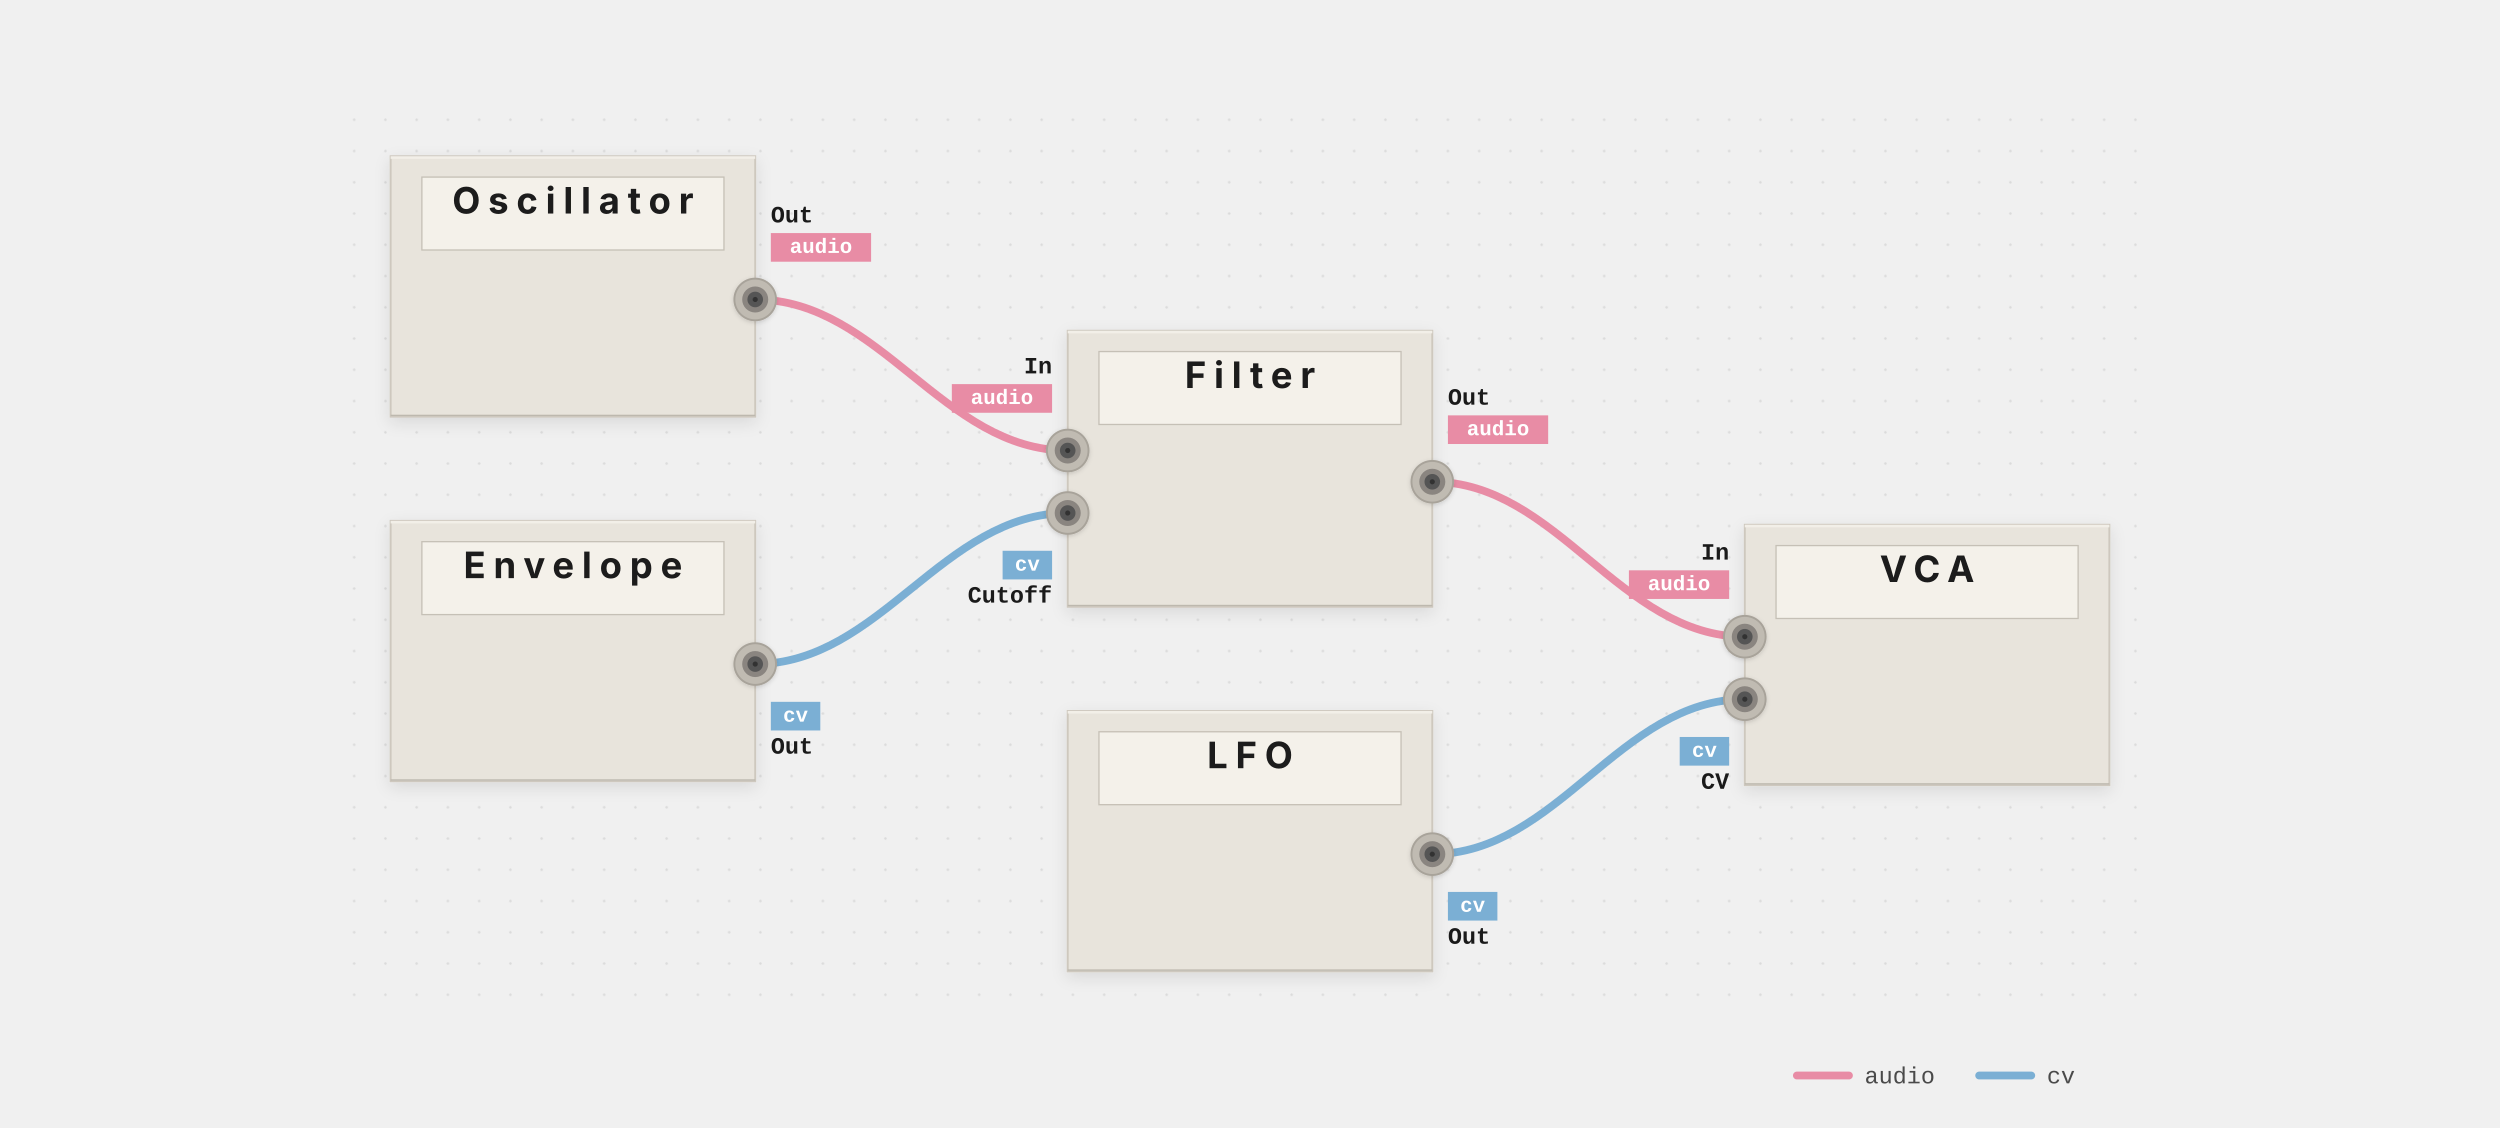
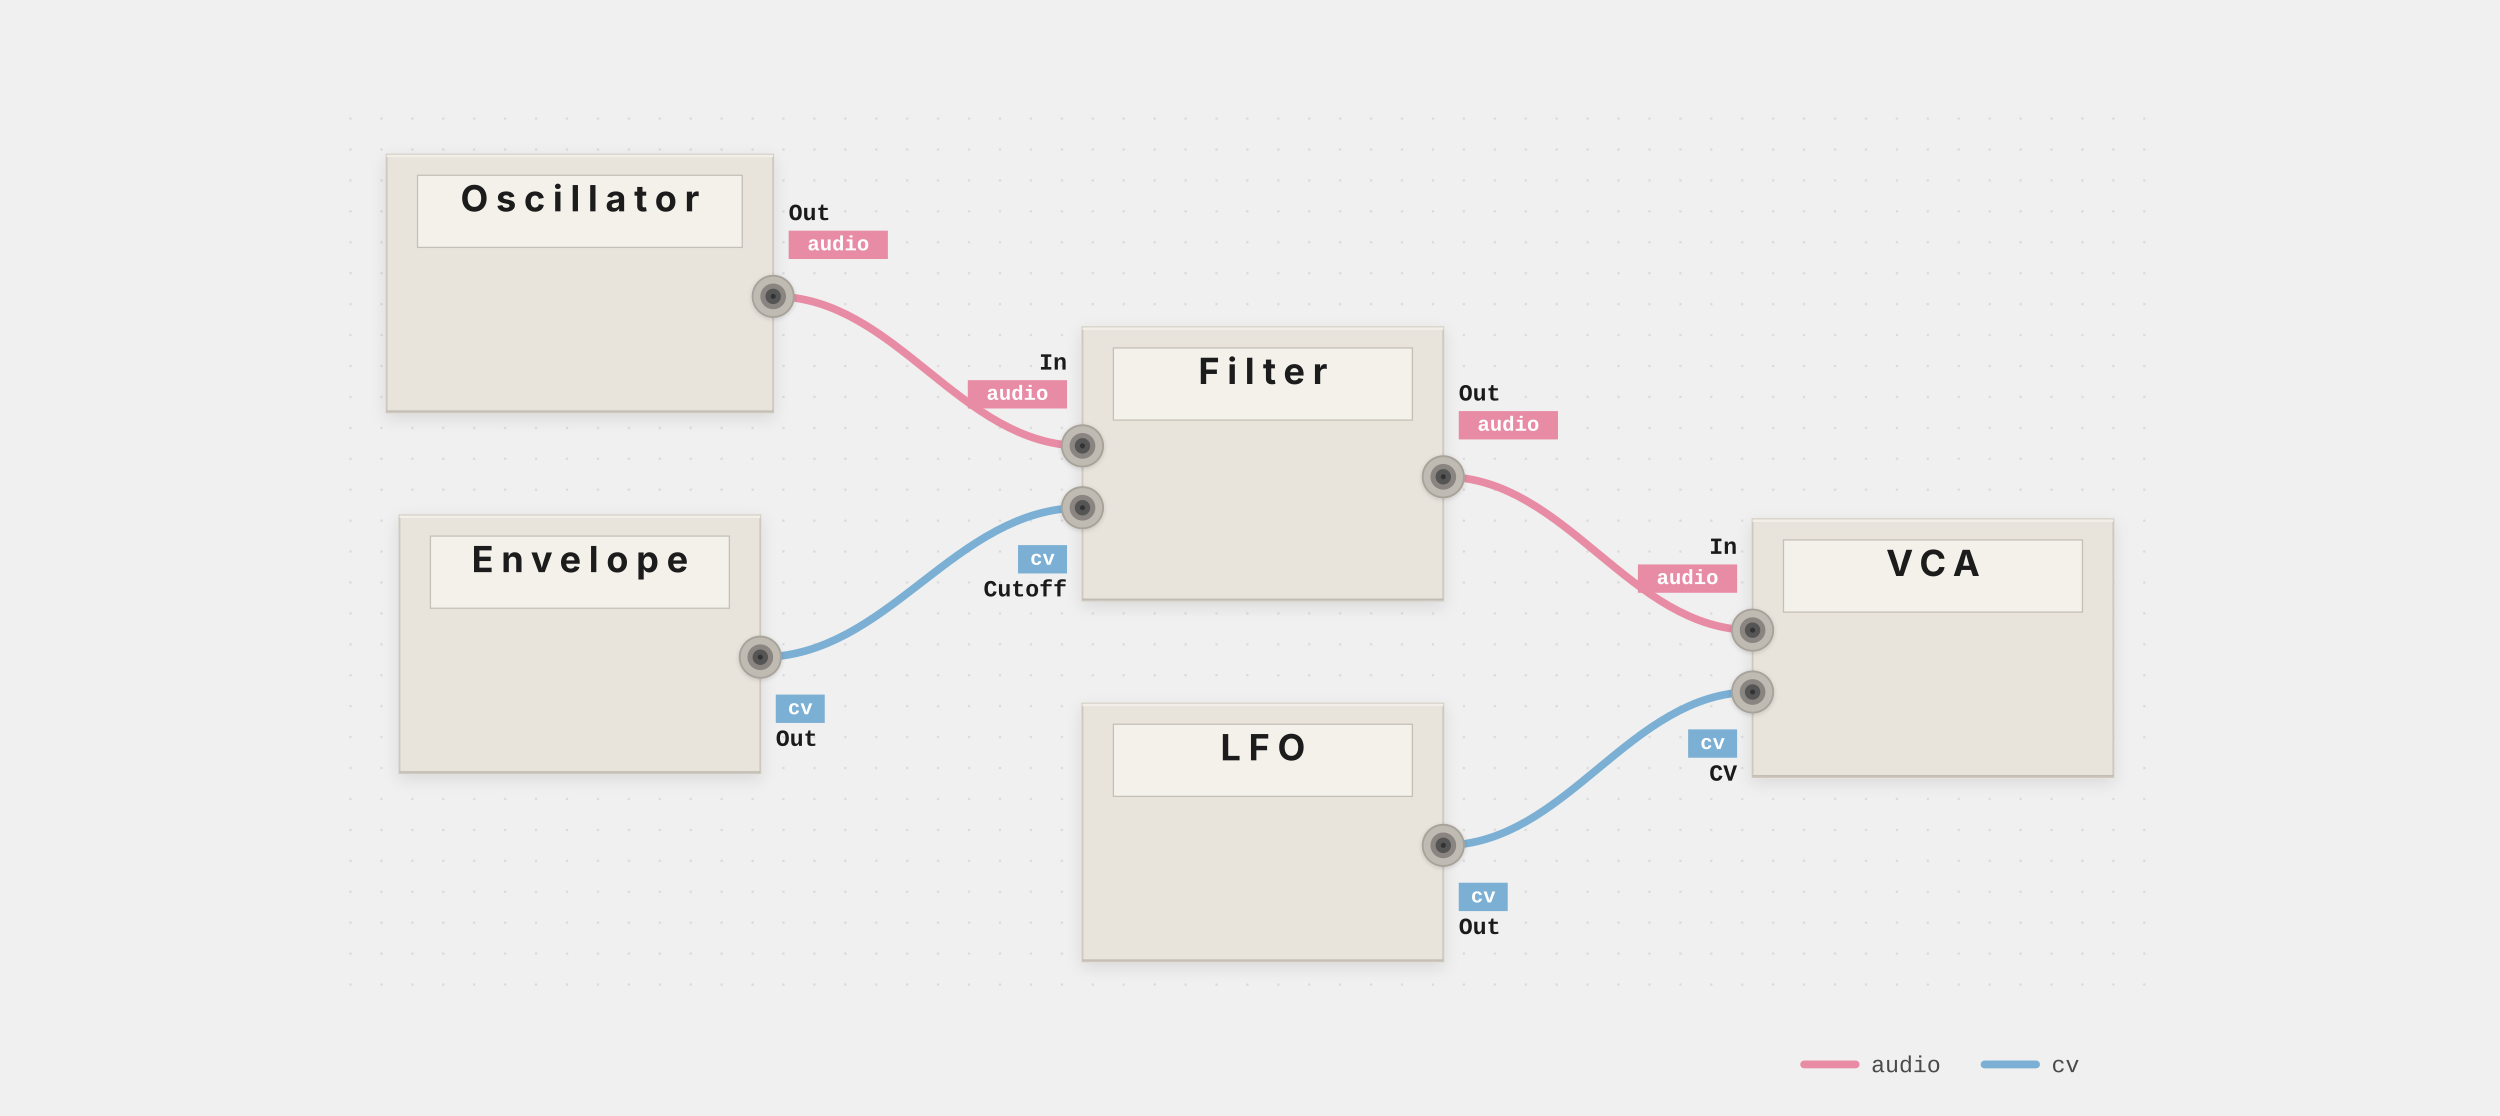
- <svg xmlns="http://www.w3.org/2000/svg" viewBox="-130 -40 960 433" width="100%" data-pf-min-width="960" role="img" aria-labelledby="pf-a4b9fb-title pf-a4b9fb-desc">
+ <svg xmlns="http://www.w3.org/2000/svg" viewBox="-130 -40 970 433" width="100%" data-pf-min-width="970" role="img" aria-labelledby="pf-72375d-title pf-72375d-desc">
  <style>@media print { .pf-panel, .pf-jack { filter: none; } }</style>
  <defs>
-     <filter id="pf-a4b9fb-panel-shadow" x="-20%" y="-20%" width="140%" height="140%">
+     <filter id="pf-72375d-panel-shadow" x="-20%" y="-20%" width="140%" height="140%">
      <feDropShadow dx="0" dy="2" stdDeviation="3" flood-opacity="0.1" />
    </filter>
-     <filter id="pf-a4b9fb-jack-shadow" x="-20%" y="-20%" width="140%" height="140%">
+     <filter id="pf-72375d-jack-shadow" x="-20%" y="-20%" width="140%" height="140%">
      <feDropShadow dx="0" dy="0.5" stdDeviation="0.8" flood-opacity="0.15" />
    </filter>
-     <pattern id="pf-a4b9fb-dots" width="12" height="12" patternUnits="userSpaceOnUse">
+     <pattern id="pf-72375d-dots" width="12" height="12" patternUnits="userSpaceOnUse">
      <circle cx="6" cy="6" r="0.5" fill="#aaaaaa" opacity="0.3" />
    </pattern>
  </defs>
  <g class="pf-layer-bg">
-     <rect width="700" height="353" fill="url(#pf-a4b9fb-dots)" />
+     <rect width="710" height="353" fill="url(#pf-72375d-dots)" />
  </g>
  <g class="pf-layer-cables">
-     <path d="M 160 75 C 208 75, 232 133, 280 133" stroke="#e88ca5" stroke-width="3" fill="none" stroke-linecap="round" stroke-linejoin="round" data-connection="conn-0" data-signal="audio" />
-     <path d="M 160 215 C 208 215, 232 157, 280 157" stroke="#7bafd4" stroke-width="3" fill="none" stroke-linecap="round" stroke-linejoin="round" data-connection="conn-1" data-signal="cv" />
-     <path d="M 420 145 C 468 145, 492 204.5, 540 204.5" stroke="#e88ca5" stroke-width="3" fill="none" stroke-linecap="round" stroke-linejoin="round" data-connection="conn-2" data-signal="audio" />
-     <path d="M 420 288 C 468 288, 492 228.5, 540 228.5" stroke="#7bafd4" stroke-width="3" fill="none" stroke-linecap="round" stroke-linejoin="round" data-connection="conn-3" data-signal="cv" />
-     <circle cx="160" cy="75" r="3.5" fill="#d47a93" />
-     <circle cx="280" cy="133" r="3.5" fill="#d47a93" />
-     <circle cx="160" cy="215" r="3.5" fill="#6a9ec3" />
-     <circle cx="280" cy="157" r="3.5" fill="#6a9ec3" />
-     <circle cx="420" cy="145" r="3.5" fill="#d47a93" />
-     <circle cx="540" cy="204.5" r="3.5" fill="#d47a93" />
-     <circle cx="420" cy="288" r="3.5" fill="#6a9ec3" />
-     <circle cx="540" cy="228.5" r="3.5" fill="#6a9ec3" />
+     <path d="M 170 75 C 218 75, 242 133, 290 133" stroke="#e88ca5" stroke-width="3" fill="none" stroke-linecap="round" stroke-linejoin="round" data-connection="conn-0" data-signal="audio" />
+     <path d="M 165 215 C 215 215, 240 157, 290 157" stroke="#7bafd4" stroke-width="3" fill="none" stroke-linecap="round" stroke-linejoin="round" data-connection="conn-1" data-signal="cv" />
+     <path d="M 430 145 C 478 145, 502 204.5, 550 204.5" stroke="#e88ca5" stroke-width="3" fill="none" stroke-linecap="round" stroke-linejoin="round" data-connection="conn-2" data-signal="audio" />
+     <path d="M 430 288 C 478 288, 502 228.5, 550 228.5" stroke="#7bafd4" stroke-width="3" fill="none" stroke-linecap="round" stroke-linejoin="round" data-connection="conn-3" data-signal="cv" />
+     <circle cx="170" cy="75" r="3.5" fill="#d47a93" />
+     <circle cx="290" cy="133" r="3.5" fill="#d47a93" />
+     <circle cx="165" cy="215" r="3.5" fill="#6a9ec3" />
+     <circle cx="290" cy="157" r="3.5" fill="#6a9ec3" />
+     <circle cx="430" cy="145" r="3.5" fill="#d47a93" />
+     <circle cx="550" cy="204.5" r="3.5" fill="#d47a93" />
+     <circle cx="430" cy="288" r="3.5" fill="#6a9ec3" />
+     <circle cx="550" cy="228.5" r="3.5" fill="#6a9ec3" />
  </g>
  <g class="pf-layer-panels">
-     <g data-module="Oscillator" filter="url(#pf-a4b9fb-panel-shadow)">
-       <rect x="20" y="20" width="140" height="100" fill="#e8e4dc" stroke="#cec8be" stroke-width="0.75" rx="0" />
-       <line x1="20" y1="20.5" x2="160" y2="20.5" stroke="#f2efe8" stroke-width="1" />
-       <line x1="20" y1="119.5" x2="160" y2="119.5" stroke="#bdb8ae" stroke-width="0.5" />
-       <rect x="32" y="28" width="116" height="28" fill="#f4f1ea" stroke="#c5c0b6" stroke-width="0.5" />
-       <text x="90" y="42" text-anchor="middle" font-family="system-ui, -apple-system, BlinkMacSystemFont, 'Segoe UI', sans-serif" font-size="14" font-weight="700" fill="#1a1a1a" letter-spacing="3">Oscillator</text>
+     <g data-module="Oscillator" filter="url(#pf-72375d-panel-shadow)">
+       <rect x="20" y="20" width="150" height="100" fill="#e8e4dc" stroke="#cec8be" stroke-width="0.75" rx="0" />
+       <line x1="20" y1="20.5" x2="170" y2="20.5" stroke="#f2efe8" stroke-width="1" />
+       <line x1="20" y1="119.5" x2="170" y2="119.5" stroke="#bdb8ae" stroke-width="0.5" />
+       <rect x="32" y="28" width="126" height="28" fill="#f4f1ea" stroke="#c5c0b6" stroke-width="0.5" />
+       <text x="95" y="42" text-anchor="middle" font-family="system-ui, -apple-system, BlinkMacSystemFont, 'Segoe UI', sans-serif" font-size="14" font-weight="700" fill="#1a1a1a" letter-spacing="3">Oscillator</text>
    </g>
-     <g data-module="Filter" filter="url(#pf-a4b9fb-panel-shadow)">
-       <rect x="280" y="87" width="140" height="106" fill="#e8e4dc" stroke="#cec8be" stroke-width="0.75" rx="0" />
-       <line x1="280" y1="87.5" x2="420" y2="87.5" stroke="#f2efe8" stroke-width="1" />
-       <line x1="280" y1="192.5" x2="420" y2="192.5" stroke="#bdb8ae" stroke-width="0.5" />
-       <rect x="292" y="95" width="116" height="28" fill="#f4f1ea" stroke="#c5c0b6" stroke-width="0.5" />
-       <text x="350" y="109" text-anchor="middle" font-family="system-ui, -apple-system, BlinkMacSystemFont, 'Segoe UI', sans-serif" font-size="14" font-weight="700" fill="#1a1a1a" letter-spacing="3">Filter</text>
+     <g data-module="Filter" filter="url(#pf-72375d-panel-shadow)">
+       <rect x="290" y="87" width="140" height="106" fill="#e8e4dc" stroke="#cec8be" stroke-width="0.75" rx="0" />
+       <line x1="290" y1="87.5" x2="430" y2="87.5" stroke="#f2efe8" stroke-width="1" />
+       <line x1="290" y1="192.5" x2="430" y2="192.5" stroke="#bdb8ae" stroke-width="0.5" />
+       <rect x="302" y="95" width="116" height="28" fill="#f4f1ea" stroke="#c5c0b6" stroke-width="0.5" />
+       <text x="360" y="109" text-anchor="middle" font-family="system-ui, -apple-system, BlinkMacSystemFont, 'Segoe UI', sans-serif" font-size="14" font-weight="700" fill="#1a1a1a" letter-spacing="3">Filter</text>
    </g>
-     <g data-module="Envelope" filter="url(#pf-a4b9fb-panel-shadow)">
-       <rect x="20" y="160" width="140" height="100" fill="#e8e4dc" stroke="#cec8be" stroke-width="0.75" rx="0" />
-       <line x1="20" y1="160.5" x2="160" y2="160.5" stroke="#f2efe8" stroke-width="1" />
-       <line x1="20" y1="259.5" x2="160" y2="259.5" stroke="#bdb8ae" stroke-width="0.5" />
-       <rect x="32" y="168" width="116" height="28" fill="#f4f1ea" stroke="#c5c0b6" stroke-width="0.5" />
-       <text x="90" y="182" text-anchor="middle" font-family="system-ui, -apple-system, BlinkMacSystemFont, 'Segoe UI', sans-serif" font-size="14" font-weight="700" fill="#1a1a1a" letter-spacing="3">Envelope</text>
+     <g data-module="Envelope" filter="url(#pf-72375d-panel-shadow)">
+       <rect x="25" y="160" width="140" height="100" fill="#e8e4dc" stroke="#cec8be" stroke-width="0.75" rx="0" />
+       <line x1="25" y1="160.5" x2="165" y2="160.5" stroke="#f2efe8" stroke-width="1" />
+       <line x1="25" y1="259.5" x2="165" y2="259.5" stroke="#bdb8ae" stroke-width="0.5" />
+       <rect x="37" y="168" width="116" height="28" fill="#f4f1ea" stroke="#c5c0b6" stroke-width="0.5" />
+       <text x="95" y="182" text-anchor="middle" font-family="system-ui, -apple-system, BlinkMacSystemFont, 'Segoe UI', sans-serif" font-size="14" font-weight="700" fill="#1a1a1a" letter-spacing="3">Envelope</text>
    </g>
-     <g data-module="VCA" filter="url(#pf-a4b9fb-panel-shadow)">
-       <rect x="540" y="161.5" width="140" height="100" fill="#e8e4dc" stroke="#cec8be" stroke-width="0.75" rx="0" />
-       <line x1="540" y1="162" x2="680" y2="162" stroke="#f2efe8" stroke-width="1" />
-       <line x1="540" y1="261" x2="680" y2="261" stroke="#bdb8ae" stroke-width="0.5" />
-       <rect x="552" y="169.5" width="116" height="28" fill="#f4f1ea" stroke="#c5c0b6" stroke-width="0.5" />
-       <text x="610" y="183.5" text-anchor="middle" font-family="system-ui, -apple-system, BlinkMacSystemFont, 'Segoe UI', sans-serif" font-size="14" font-weight="700" fill="#1a1a1a" letter-spacing="3">VCA</text>
+     <g data-module="VCA" filter="url(#pf-72375d-panel-shadow)">
+       <rect x="550" y="161.5" width="140" height="100" fill="#e8e4dc" stroke="#cec8be" stroke-width="0.75" rx="0" />
+       <line x1="550" y1="162" x2="690" y2="162" stroke="#f2efe8" stroke-width="1" />
+       <line x1="550" y1="261" x2="690" y2="261" stroke="#bdb8ae" stroke-width="0.5" />
+       <rect x="562" y="169.5" width="116" height="28" fill="#f4f1ea" stroke="#c5c0b6" stroke-width="0.5" />
+       <text x="620" y="183.5" text-anchor="middle" font-family="system-ui, -apple-system, BlinkMacSystemFont, 'Segoe UI', sans-serif" font-size="14" font-weight="700" fill="#1a1a1a" letter-spacing="3">VCA</text>
    </g>
-     <g data-module="LFO" filter="url(#pf-a4b9fb-panel-shadow)">
-       <rect x="280" y="233" width="140" height="100" fill="#e8e4dc" stroke="#cec8be" stroke-width="0.75" rx="0" />
-       <line x1="280" y1="233.5" x2="420" y2="233.5" stroke="#f2efe8" stroke-width="1" />
-       <line x1="280" y1="332.5" x2="420" y2="332.5" stroke="#bdb8ae" stroke-width="0.5" />
-       <rect x="292" y="241" width="116" height="28" fill="#f4f1ea" stroke="#c5c0b6" stroke-width="0.5" />
-       <text x="350" y="255" text-anchor="middle" font-family="system-ui, -apple-system, BlinkMacSystemFont, 'Segoe UI', sans-serif" font-size="14" font-weight="700" fill="#1a1a1a" letter-spacing="3">LFO</text>
+     <g data-module="LFO" filter="url(#pf-72375d-panel-shadow)">
+       <rect x="290" y="233" width="140" height="100" fill="#e8e4dc" stroke="#cec8be" stroke-width="0.75" rx="0" />
+       <line x1="290" y1="233.5" x2="430" y2="233.5" stroke="#f2efe8" stroke-width="1" />
+       <line x1="290" y1="332.5" x2="430" y2="332.5" stroke="#bdb8ae" stroke-width="0.5" />
+       <rect x="302" y="241" width="116" height="28" fill="#f4f1ea" stroke="#c5c0b6" stroke-width="0.5" />
+       <text x="360" y="255" text-anchor="middle" font-family="system-ui, -apple-system, BlinkMacSystemFont, 'Segoe UI', sans-serif" font-size="14" font-weight="700" fill="#1a1a1a" letter-spacing="3">LFO</text>
    </g>
  </g>
  <g class="pf-layer-params" />
  <g class="pf-layer-jacks">
-     <g data-port="oscillator.out" filter="url(#pf-a4b9fb-jack-shadow)">
-       <circle cx="160" cy="75" r="8" fill="#c0bbb2" stroke="#a8a39a" stroke-width="0.75" />
-       <circle cx="160" cy="75" r="5" fill="#8a8580" />
-       <circle cx="160" cy="75" r="3" fill="#555555" />
-       <circle cx="160" cy="75" r="1" fill="#333333" />
+     <g data-port="oscillator.out" filter="url(#pf-72375d-jack-shadow)">
+       <circle cx="170" cy="75" r="8" fill="#c0bbb2" stroke="#a8a39a" stroke-width="0.75" />
+       <circle cx="170" cy="75" r="5" fill="#8a8580" />
+       <circle cx="170" cy="75" r="3" fill="#555555" />
+       <circle cx="170" cy="75" r="1" fill="#333333" />
    </g>
-     <g data-port="filter.in" filter="url(#pf-a4b9fb-jack-shadow)">
-       <circle cx="280" cy="133" r="8" fill="#c0bbb2" stroke="#a8a39a" stroke-width="0.75" />
-       <circle cx="280" cy="133" r="5" fill="#8a8580" />
-       <circle cx="280" cy="133" r="3" fill="#555555" />
-       <circle cx="280" cy="133" r="1" fill="#333333" />
+     <g data-port="filter.in" filter="url(#pf-72375d-jack-shadow)">
+       <circle cx="290" cy="133" r="8" fill="#c0bbb2" stroke="#a8a39a" stroke-width="0.75" />
+       <circle cx="290" cy="133" r="5" fill="#8a8580" />
+       <circle cx="290" cy="133" r="3" fill="#555555" />
+       <circle cx="290" cy="133" r="1" fill="#333333" />
    </g>
-     <g data-port="filter.cutoff" filter="url(#pf-a4b9fb-jack-shadow)">
-       <circle cx="280" cy="157" r="8" fill="#c0bbb2" stroke="#a8a39a" stroke-width="0.75" />
-       <circle cx="280" cy="157" r="5" fill="#8a8580" />
-       <circle cx="280" cy="157" r="3" fill="#555555" />
-       <circle cx="280" cy="157" r="1" fill="#333333" />
+     <g data-port="filter.cutoff" filter="url(#pf-72375d-jack-shadow)">
+       <circle cx="290" cy="157" r="8" fill="#c0bbb2" stroke="#a8a39a" stroke-width="0.75" />
+       <circle cx="290" cy="157" r="5" fill="#8a8580" />
+       <circle cx="290" cy="157" r="3" fill="#555555" />
+       <circle cx="290" cy="157" r="1" fill="#333333" />
    </g>
-     <g data-port="filter.out" filter="url(#pf-a4b9fb-jack-shadow)">
-       <circle cx="420" cy="145" r="8" fill="#c0bbb2" stroke="#a8a39a" stroke-width="0.75" />
-       <circle cx="420" cy="145" r="5" fill="#8a8580" />
-       <circle cx="420" cy="145" r="3" fill="#555555" />
-       <circle cx="420" cy="145" r="1" fill="#333333" />
+     <g data-port="filter.out" filter="url(#pf-72375d-jack-shadow)">
+       <circle cx="430" cy="145" r="8" fill="#c0bbb2" stroke="#a8a39a" stroke-width="0.75" />
+       <circle cx="430" cy="145" r="5" fill="#8a8580" />
+       <circle cx="430" cy="145" r="3" fill="#555555" />
+       <circle cx="430" cy="145" r="1" fill="#333333" />
    </g>
-     <g data-port="envelope.out" filter="url(#pf-a4b9fb-jack-shadow)">
-       <circle cx="160" cy="215" r="8" fill="#c0bbb2" stroke="#a8a39a" stroke-width="0.75" />
-       <circle cx="160" cy="215" r="5" fill="#8a8580" />
-       <circle cx="160" cy="215" r="3" fill="#555555" />
-       <circle cx="160" cy="215" r="1" fill="#333333" />
+     <g data-port="envelope.out" filter="url(#pf-72375d-jack-shadow)">
+       <circle cx="165" cy="215" r="8" fill="#c0bbb2" stroke="#a8a39a" stroke-width="0.75" />
+       <circle cx="165" cy="215" r="5" fill="#8a8580" />
+       <circle cx="165" cy="215" r="3" fill="#555555" />
+       <circle cx="165" cy="215" r="1" fill="#333333" />
    </g>
-     <g data-port="vca.in" filter="url(#pf-a4b9fb-jack-shadow)">
-       <circle cx="540" cy="204.5" r="8" fill="#c0bbb2" stroke="#a8a39a" stroke-width="0.75" />
-       <circle cx="540" cy="204.5" r="5" fill="#8a8580" />
-       <circle cx="540" cy="204.5" r="3" fill="#555555" />
-       <circle cx="540" cy="204.5" r="1" fill="#333333" />
+     <g data-port="vca.in" filter="url(#pf-72375d-jack-shadow)">
+       <circle cx="550" cy="204.5" r="8" fill="#c0bbb2" stroke="#a8a39a" stroke-width="0.75" />
+       <circle cx="550" cy="204.5" r="5" fill="#8a8580" />
+       <circle cx="550" cy="204.5" r="3" fill="#555555" />
+       <circle cx="550" cy="204.5" r="1" fill="#333333" />
    </g>
-     <g data-port="vca.cv" filter="url(#pf-a4b9fb-jack-shadow)">
-       <circle cx="540" cy="228.5" r="8" fill="#c0bbb2" stroke="#a8a39a" stroke-width="0.75" />
-       <circle cx="540" cy="228.5" r="5" fill="#8a8580" />
-       <circle cx="540" cy="228.5" r="3" fill="#555555" />
-       <circle cx="540" cy="228.5" r="1" fill="#333333" />
+     <g data-port="vca.cv" filter="url(#pf-72375d-jack-shadow)">
+       <circle cx="550" cy="228.5" r="8" fill="#c0bbb2" stroke="#a8a39a" stroke-width="0.75" />
+       <circle cx="550" cy="228.5" r="5" fill="#8a8580" />
+       <circle cx="550" cy="228.5" r="3" fill="#555555" />
+       <circle cx="550" cy="228.5" r="1" fill="#333333" />
    </g>
-     <g data-port="lfo.out" filter="url(#pf-a4b9fb-jack-shadow)">
-       <circle cx="420" cy="288" r="8" fill="#c0bbb2" stroke="#a8a39a" stroke-width="0.75" />
-       <circle cx="420" cy="288" r="5" fill="#8a8580" />
-       <circle cx="420" cy="288" r="3" fill="#555555" />
-       <circle cx="420" cy="288" r="1" fill="#333333" />
+     <g data-port="lfo.out" filter="url(#pf-72375d-jack-shadow)">
+       <circle cx="430" cy="288" r="8" fill="#c0bbb2" stroke="#a8a39a" stroke-width="0.75" />
+       <circle cx="430" cy="288" r="5" fill="#8a8580" />
+       <circle cx="430" cy="288" r="3" fill="#555555" />
+       <circle cx="430" cy="288" r="1" fill="#333333" />
    </g>
  </g>
  <g class="pf-layer-labels">
-     <text x="166" y="43" font-family="'SF Mono', 'Fira Code', Consolas, 'Courier New', monospace" font-size="9" fill="#1a1a1a" font-weight="600" text-anchor="start" dominant-baseline="central">Out</text>
-     <rect class="pf-port-pill" x="166" y="49.5" width="38.5" height="11" rx="0" fill="#e88ca5" data-signal="audio" />
-     <text class="pf-port-pill-text" x="185.25" y="55" text-anchor="middle" dominant-baseline="central" font-family="'SF Mono', 'Fira Code', Consolas, 'Courier New', monospace" font-size="8" fill="#ffffff" font-weight="600">audio</text>
-     <text x="274" y="101" font-family="'SF Mono', 'Fira Code', Consolas, 'Courier New', monospace" font-size="9" fill="#1a1a1a" font-weight="600" text-anchor="end" dominant-baseline="central">In</text>
-     <rect class="pf-port-pill" x="235.5" y="107.5" width="38.5" height="11" rx="0" fill="#e88ca5" data-signal="audio" />
-     <text class="pf-port-pill-text" x="254.75" y="113" text-anchor="middle" dominant-baseline="central" font-family="'SF Mono', 'Fira Code', Consolas, 'Courier New', monospace" font-size="8" fill="#ffffff" font-weight="600">audio</text>
-     <text x="274" y="189" font-family="'SF Mono', 'Fira Code', Consolas, 'Courier New', monospace" font-size="9" fill="#1a1a1a" font-weight="600" text-anchor="end" dominant-baseline="central">Cutoff</text>
-     <rect class="pf-port-pill" x="255" y="171.5" width="19" height="11" rx="0" fill="#7bafd4" data-signal="cv" />
-     <text class="pf-port-pill-text" x="264.5" y="177" text-anchor="middle" dominant-baseline="central" font-family="'SF Mono', 'Fira Code', Consolas, 'Courier New', monospace" font-size="8" fill="#ffffff" font-weight="600">cv</text>
-     <text x="426" y="113" font-family="'SF Mono', 'Fira Code', Consolas, 'Courier New', monospace" font-size="9" fill="#1a1a1a" font-weight="600" text-anchor="start" dominant-baseline="central">Out</text>
-     <rect class="pf-port-pill" x="426" y="119.5" width="38.5" height="11" rx="0" fill="#e88ca5" data-signal="audio" />
-     <text class="pf-port-pill-text" x="445.25" y="125" text-anchor="middle" dominant-baseline="central" font-family="'SF Mono', 'Fira Code', Consolas, 'Courier New', monospace" font-size="8" fill="#ffffff" font-weight="600">audio</text>
-     <text x="166" y="247" font-family="'SF Mono', 'Fira Code', Consolas, 'Courier New', monospace" font-size="9" fill="#1a1a1a" font-weight="600" text-anchor="start" dominant-baseline="central">Out</text>
-     <rect class="pf-port-pill" x="166" y="229.5" width="19" height="11" rx="0" fill="#7bafd4" data-signal="cv" />
-     <text class="pf-port-pill-text" x="175.5" y="235" text-anchor="middle" dominant-baseline="central" font-family="'SF Mono', 'Fira Code', Consolas, 'Courier New', monospace" font-size="8" fill="#ffffff" font-weight="600">cv</text>
-     <text x="534" y="172.5" font-family="'SF Mono', 'Fira Code', Consolas, 'Courier New', monospace" font-size="9" fill="#1a1a1a" font-weight="600" text-anchor="end" dominant-baseline="central">In</text>
-     <rect class="pf-port-pill" x="495.5" y="179" width="38.5" height="11" rx="0" fill="#e88ca5" data-signal="audio" />
-     <text class="pf-port-pill-text" x="514.75" y="184.5" text-anchor="middle" dominant-baseline="central" font-family="'SF Mono', 'Fira Code', Consolas, 'Courier New', monospace" font-size="8" fill="#ffffff" font-weight="600">audio</text>
-     <text x="534" y="260.5" font-family="'SF Mono', 'Fira Code', Consolas, 'Courier New', monospace" font-size="9" fill="#1a1a1a" font-weight="600" text-anchor="end" dominant-baseline="central">CV</text>
-     <rect class="pf-port-pill" x="515" y="243" width="19" height="11" rx="0" fill="#7bafd4" data-signal="cv" />
-     <text class="pf-port-pill-text" x="524.5" y="248.5" text-anchor="middle" dominant-baseline="central" font-family="'SF Mono', 'Fira Code', Consolas, 'Courier New', monospace" font-size="8" fill="#ffffff" font-weight="600">cv</text>
-     <text x="426" y="320" font-family="'SF Mono', 'Fira Code', Consolas, 'Courier New', monospace" font-size="9" fill="#1a1a1a" font-weight="600" text-anchor="start" dominant-baseline="central">Out</text>
-     <rect class="pf-port-pill" x="426" y="302.5" width="19" height="11" rx="0" fill="#7bafd4" data-signal="cv" />
-     <text class="pf-port-pill-text" x="435.5" y="308" text-anchor="middle" dominant-baseline="central" font-family="'SF Mono', 'Fira Code', Consolas, 'Courier New', monospace" font-size="8" fill="#ffffff" font-weight="600">cv</text>
+     <text x="176" y="43" font-family="'SF Mono', 'Fira Code', Consolas, 'Courier New', monospace" font-size="9" fill="#1a1a1a" font-weight="600" text-anchor="start" dominant-baseline="central">Out</text>
+     <rect class="pf-port-pill" x="176" y="49.5" width="38.5" height="11" rx="0" fill="#e88ca5" data-signal="audio" />
+     <text class="pf-port-pill-text" x="195.25" y="55" text-anchor="middle" dominant-baseline="central" font-family="'SF Mono', 'Fira Code', Consolas, 'Courier New', monospace" font-size="8" fill="#ffffff" font-weight="600">audio</text>
+     <text x="284" y="101" font-family="'SF Mono', 'Fira Code', Consolas, 'Courier New', monospace" font-size="9" fill="#1a1a1a" font-weight="600" text-anchor="end" dominant-baseline="central">In</text>
+     <rect class="pf-port-pill" x="245.5" y="107.5" width="38.5" height="11" rx="0" fill="#e88ca5" data-signal="audio" />
+     <text class="pf-port-pill-text" x="264.75" y="113" text-anchor="middle" dominant-baseline="central" font-family="'SF Mono', 'Fira Code', Consolas, 'Courier New', monospace" font-size="8" fill="#ffffff" font-weight="600">audio</text>
+     <text x="284" y="189" font-family="'SF Mono', 'Fira Code', Consolas, 'Courier New', monospace" font-size="9" fill="#1a1a1a" font-weight="600" text-anchor="end" dominant-baseline="central">Cutoff</text>
+     <rect class="pf-port-pill" x="265" y="171.5" width="19" height="11" rx="0" fill="#7bafd4" data-signal="cv" />
+     <text class="pf-port-pill-text" x="274.5" y="177" text-anchor="middle" dominant-baseline="central" font-family="'SF Mono', 'Fira Code', Consolas, 'Courier New', monospace" font-size="8" fill="#ffffff" font-weight="600">cv</text>
+     <text x="436" y="113" font-family="'SF Mono', 'Fira Code', Consolas, 'Courier New', monospace" font-size="9" fill="#1a1a1a" font-weight="600" text-anchor="start" dominant-baseline="central">Out</text>
+     <rect class="pf-port-pill" x="436" y="119.5" width="38.5" height="11" rx="0" fill="#e88ca5" data-signal="audio" />
+     <text class="pf-port-pill-text" x="455.25" y="125" text-anchor="middle" dominant-baseline="central" font-family="'SF Mono', 'Fira Code', Consolas, 'Courier New', monospace" font-size="8" fill="#ffffff" font-weight="600">audio</text>
+     <text x="171" y="247" font-family="'SF Mono', 'Fira Code', Consolas, 'Courier New', monospace" font-size="9" fill="#1a1a1a" font-weight="600" text-anchor="start" dominant-baseline="central">Out</text>
+     <rect class="pf-port-pill" x="171" y="229.5" width="19" height="11" rx="0" fill="#7bafd4" data-signal="cv" />
+     <text class="pf-port-pill-text" x="180.5" y="235" text-anchor="middle" dominant-baseline="central" font-family="'SF Mono', 'Fira Code', Consolas, 'Courier New', monospace" font-size="8" fill="#ffffff" font-weight="600">cv</text>
+     <text x="544" y="172.5" font-family="'SF Mono', 'Fira Code', Consolas, 'Courier New', monospace" font-size="9" fill="#1a1a1a" font-weight="600" text-anchor="end" dominant-baseline="central">In</text>
+     <rect class="pf-port-pill" x="505.5" y="179" width="38.5" height="11" rx="0" fill="#e88ca5" data-signal="audio" />
+     <text class="pf-port-pill-text" x="524.75" y="184.5" text-anchor="middle" dominant-baseline="central" font-family="'SF Mono', 'Fira Code', Consolas, 'Courier New', monospace" font-size="8" fill="#ffffff" font-weight="600">audio</text>
+     <text x="544" y="260.5" font-family="'SF Mono', 'Fira Code', Consolas, 'Courier New', monospace" font-size="9" fill="#1a1a1a" font-weight="600" text-anchor="end" dominant-baseline="central">CV</text>
+     <rect class="pf-port-pill" x="525" y="243" width="19" height="11" rx="0" fill="#7bafd4" data-signal="cv" />
+     <text class="pf-port-pill-text" x="534.5" y="248.5" text-anchor="middle" dominant-baseline="central" font-family="'SF Mono', 'Fira Code', Consolas, 'Courier New', monospace" font-size="8" fill="#ffffff" font-weight="600">cv</text>
+     <text x="436" y="320" font-family="'SF Mono', 'Fira Code', Consolas, 'Courier New', monospace" font-size="9" fill="#1a1a1a" font-weight="600" text-anchor="start" dominant-baseline="central">Out</text>
+     <rect class="pf-port-pill" x="436" y="302.5" width="19" height="11" rx="0" fill="#7bafd4" data-signal="cv" />
+     <text class="pf-port-pill-text" x="445.5" y="308" text-anchor="middle" dominant-baseline="central" font-family="'SF Mono', 'Fira Code', Consolas, 'Courier New', monospace" font-size="8" fill="#ffffff" font-weight="600">cv</text>
  </g>
  <g class="pf-layer-annotations" />
  <g class="pf-layer-legend">
-     <g transform="translate(560, 373)">
+     <g transform="translate(570, 373)">
      <line x1="0" y1="0" x2="20" y2="0" stroke="#e88ca5" stroke-width="3" stroke-linecap="round" />
      <text x="26" y="3" font-family="'SF Mono', 'Fira Code', Consolas, 'Courier New', monospace" font-size="9" fill="#4a4a4a">audio</text>
    </g>
-     <g transform="translate(630, 373)">
+     <g transform="translate(640, 373)">
      <line x1="0" y1="0" x2="20" y2="0" stroke="#7bafd4" stroke-width="3" stroke-linecap="round" />
      <text x="26" y="3" font-family="'SF Mono', 'Fira Code', Consolas, 'Courier New', monospace" font-size="9" fill="#4a4a4a">cv</text>
    </g>
  </g>
</svg>
